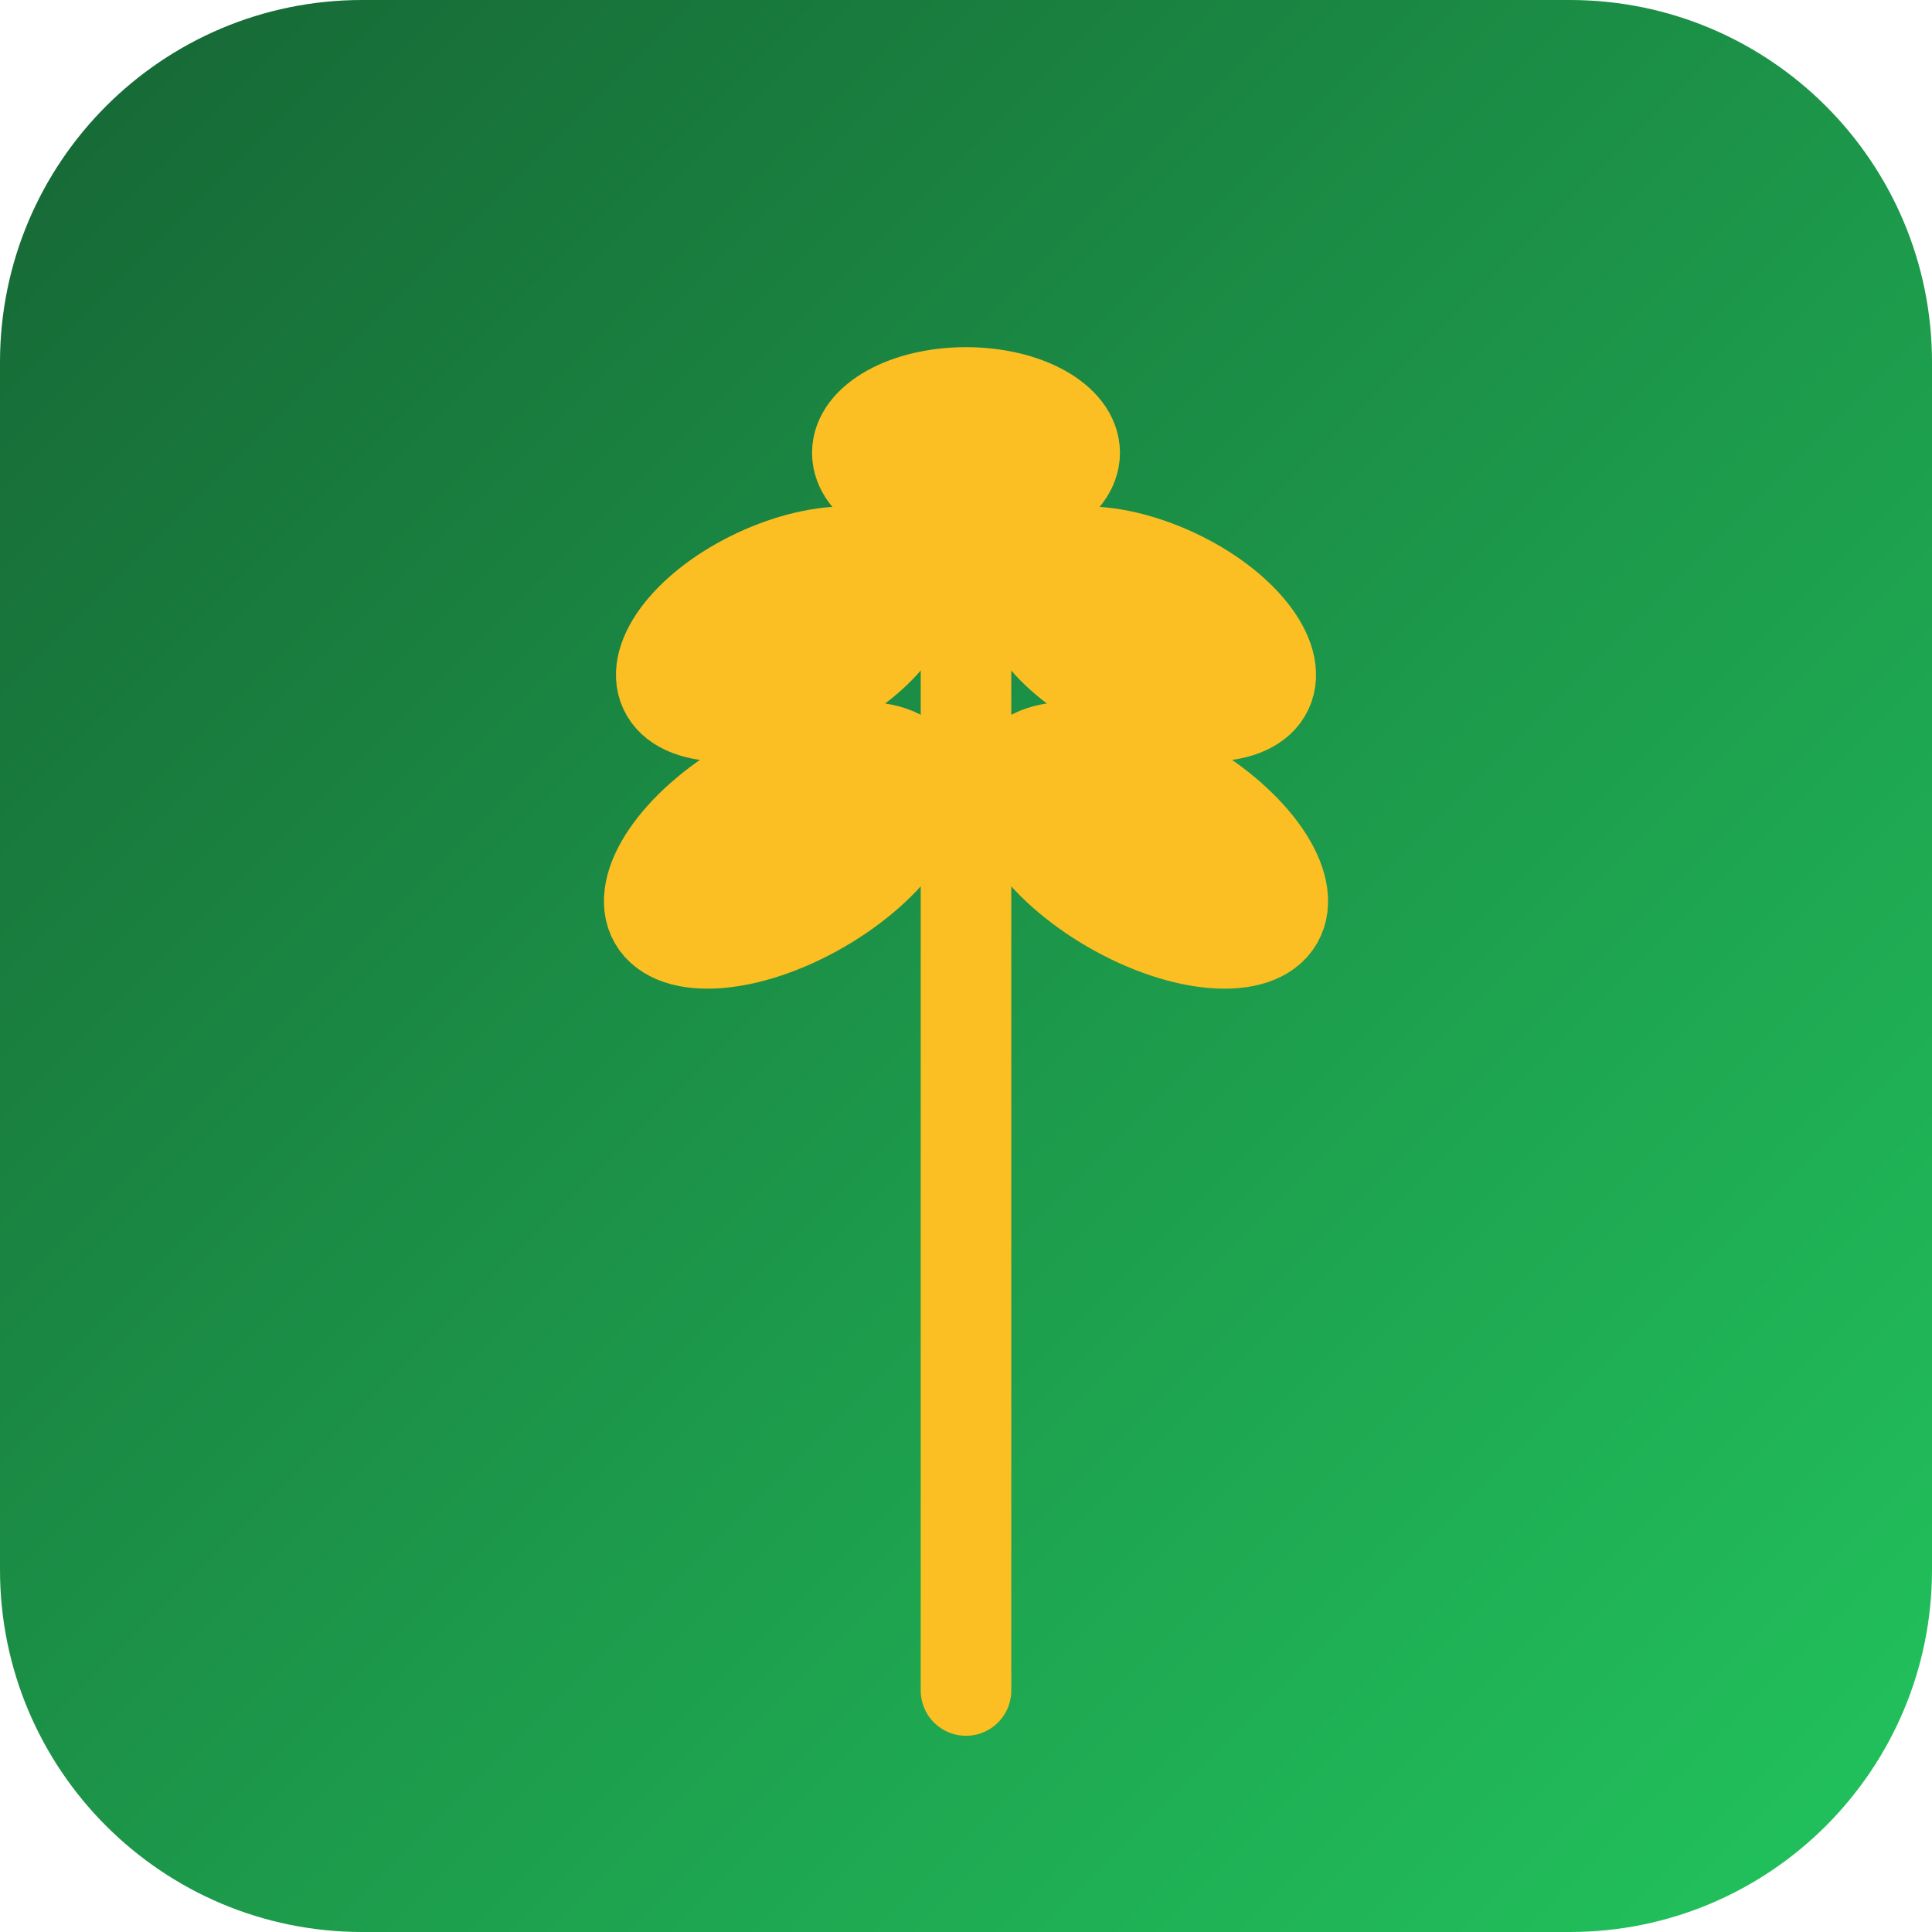
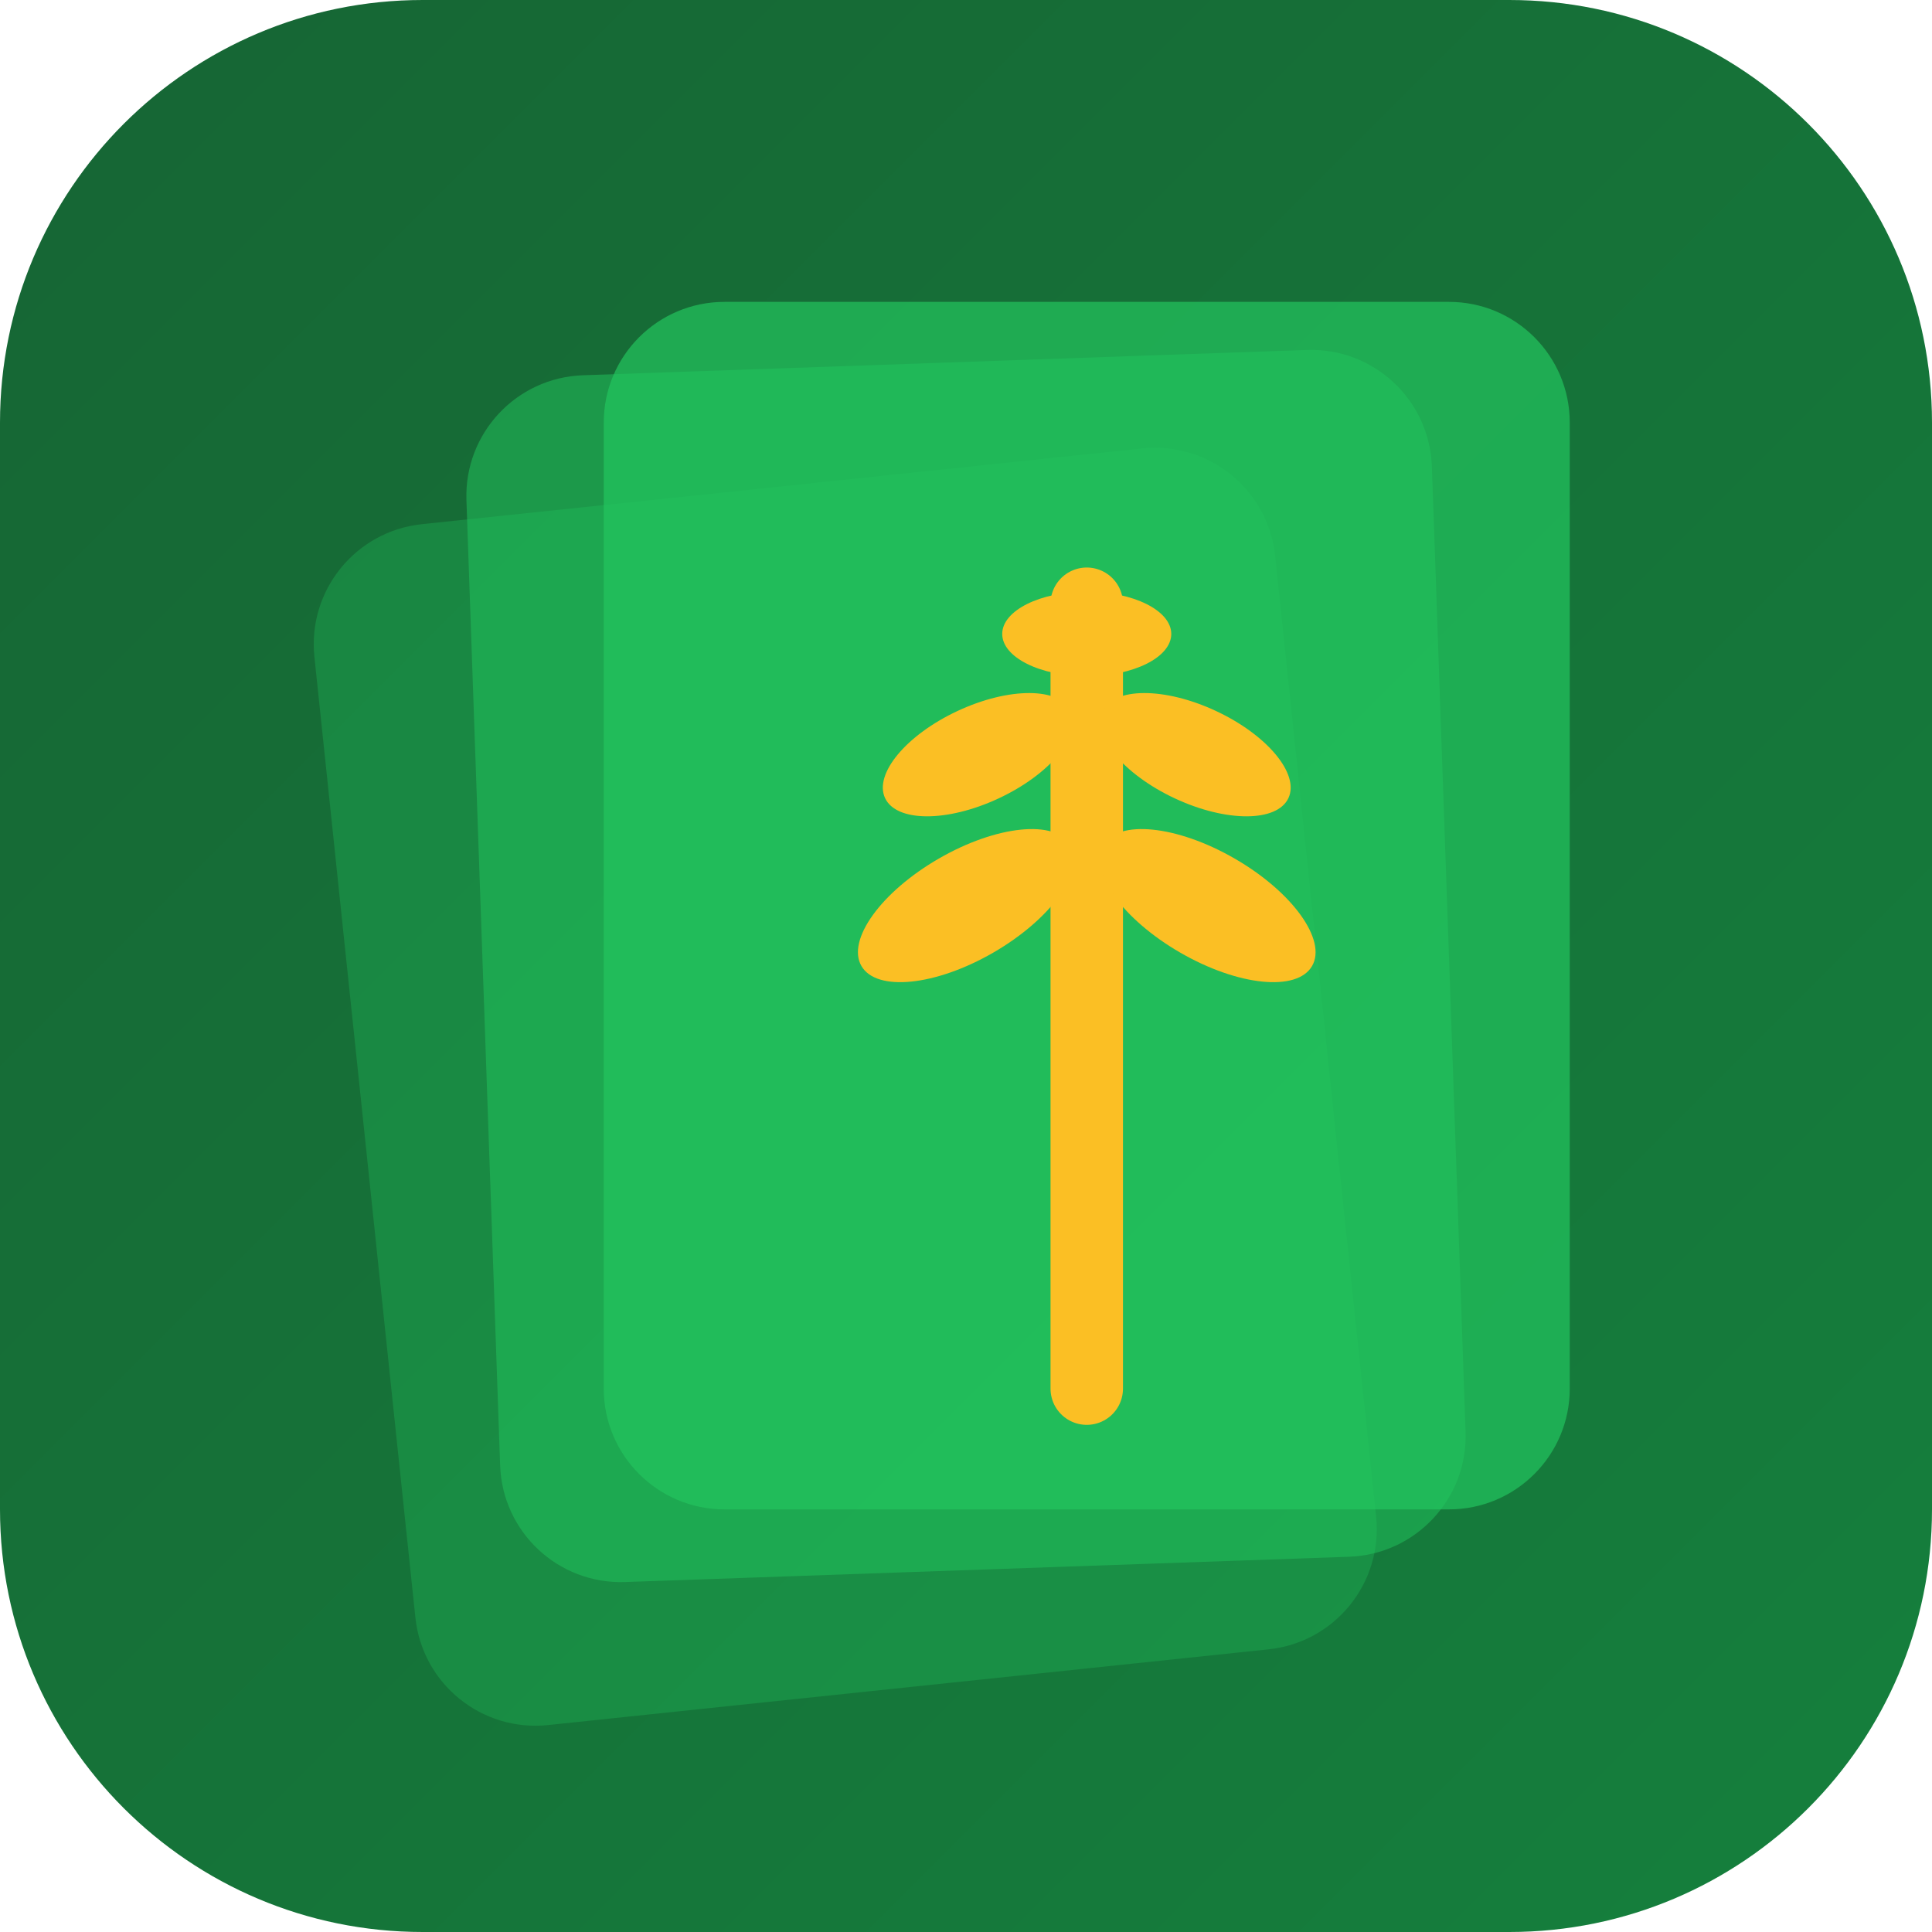
<svg xmlns="http://www.w3.org/2000/svg" viewBox="0 0 32 32">
  <defs>
    <linearGradient id="bg" x1="0" y1="0" x2="1" y2="1">
      <stop offset="0%" stop-color="#166534" />
-       <stop offset="100%" stop-color="#22c55e" />
+       <stop offset="100%" stop-color="#15803d" />
    </linearGradient>
  </defs>
-   <rect width="32" height="32" rx="6" fill="url(#bg)" />
-   <g transform="translate(16,16)" stroke="#fbbf24" stroke-width="1.5" fill="none" stroke-linecap="round">
-     <line x1="0" y1="12" x2="0" y2="-8" />
-     <ellipse cx="-3" cy="-2" rx="2.5" ry="1.2" fill="#fbbf24" transform="rotate(-30 -3 -2)" />
-     <ellipse cx="3" cy="-2" rx="2.5" ry="1.2" fill="#fbbf24" transform="rotate(30 3 -2)" />
-     <ellipse cx="-3" cy="-5.5" rx="2.2" ry="1.1" fill="#fbbf24" transform="rotate(-25 -3 -5.5)" />
-     <ellipse cx="3" cy="-5.5" rx="2.2" ry="1.1" fill="#fbbf24" transform="rotate(25 3 -5.5)" />
-     <ellipse cx="0" cy="-8.5" rx="1.8" ry="1" fill="#fbbf24" />
+   <rect width="32" height="32" rx="7" fill="url(#bg)" />
+   <rect x="6" y="8" width="16" height="20" rx="2" fill="#22c55e" opacity="0.3" transform="rotate(-6 14 18)" />
+   <rect x="8" y="6" width="16" height="20" rx="2" fill="#22c55e" opacity="0.5" transform="rotate(-2 16 16)" />
+   <rect x="10" y="5" width="16" height="20" rx="2" fill="#22c55e" opacity="0.7" />
+   <g transform="translate(18, 15)">
+     <line x1="0" y1="8" x2="0" y2="-5" stroke="#fbbf24" stroke-width="1.2" stroke-linecap="round" />
+     <ellipse cx="-2" cy="0" rx="2" ry="0.9" fill="#fbbf24" transform="rotate(-30 -2 0)" />
+     <ellipse cx="2" cy="0" rx="2" ry="0.9" fill="#fbbf24" transform="rotate(30 2 0)" />
+     <ellipse cx="-1.8" cy="-2.5" rx="1.7" ry="0.8" fill="#fbbf24" transform="rotate(-25 -1.8 -2.5)" />
+     <ellipse cx="1.8" cy="-2.5" rx="1.7" ry="0.8" fill="#fbbf24" transform="rotate(25 1.8 -2.5)" />
+     <ellipse cx="0" cy="-4.5" rx="1.4" ry="0.7" fill="#fbbf24" />
  </g>
</svg>
